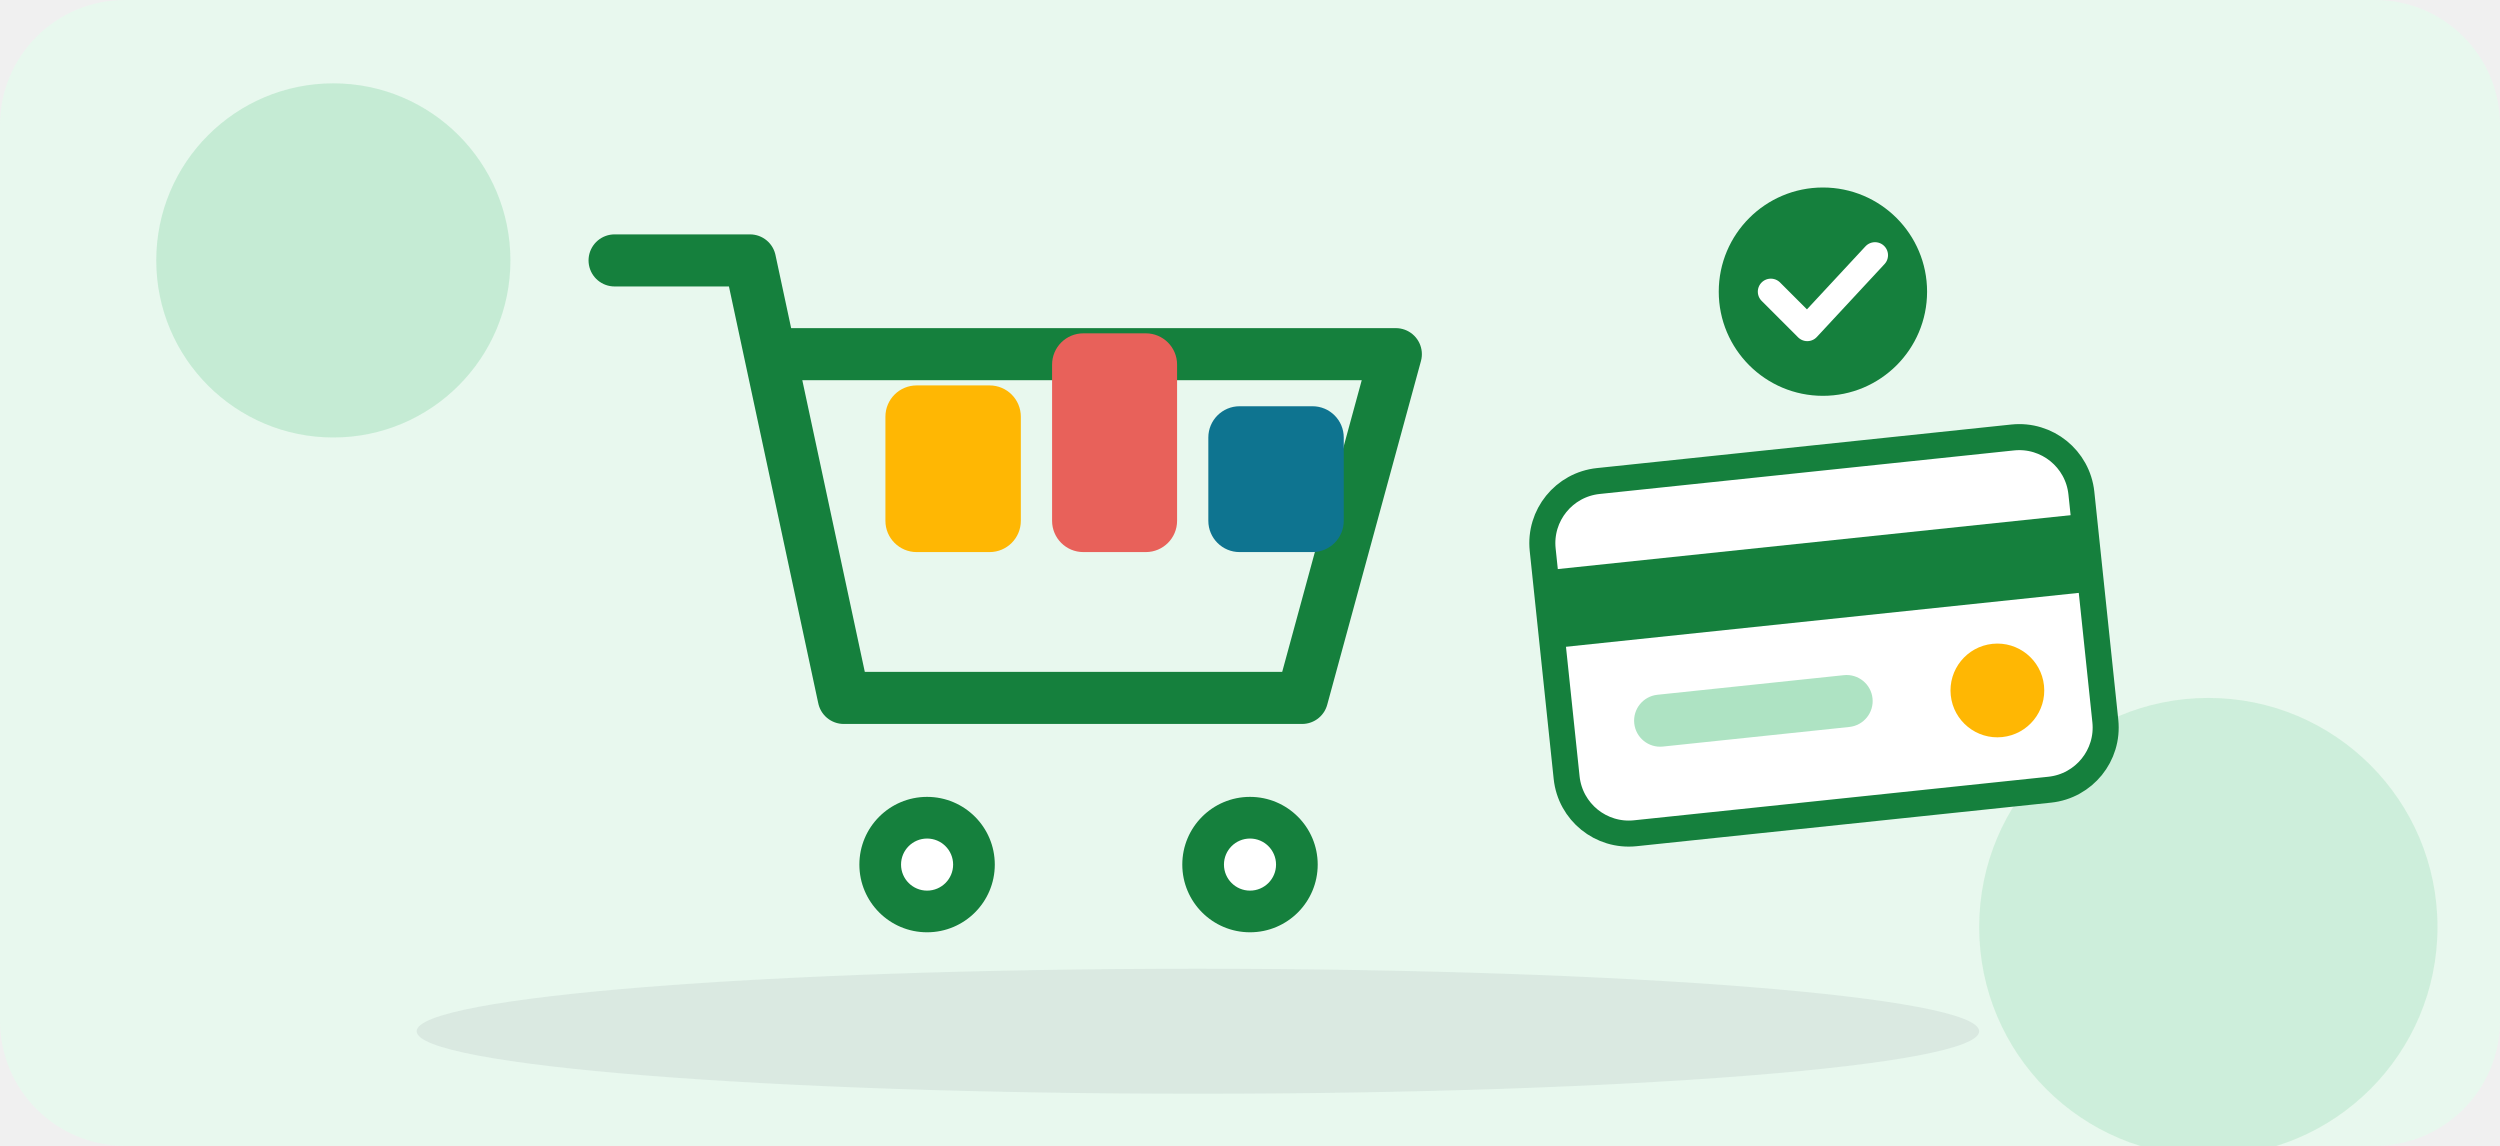
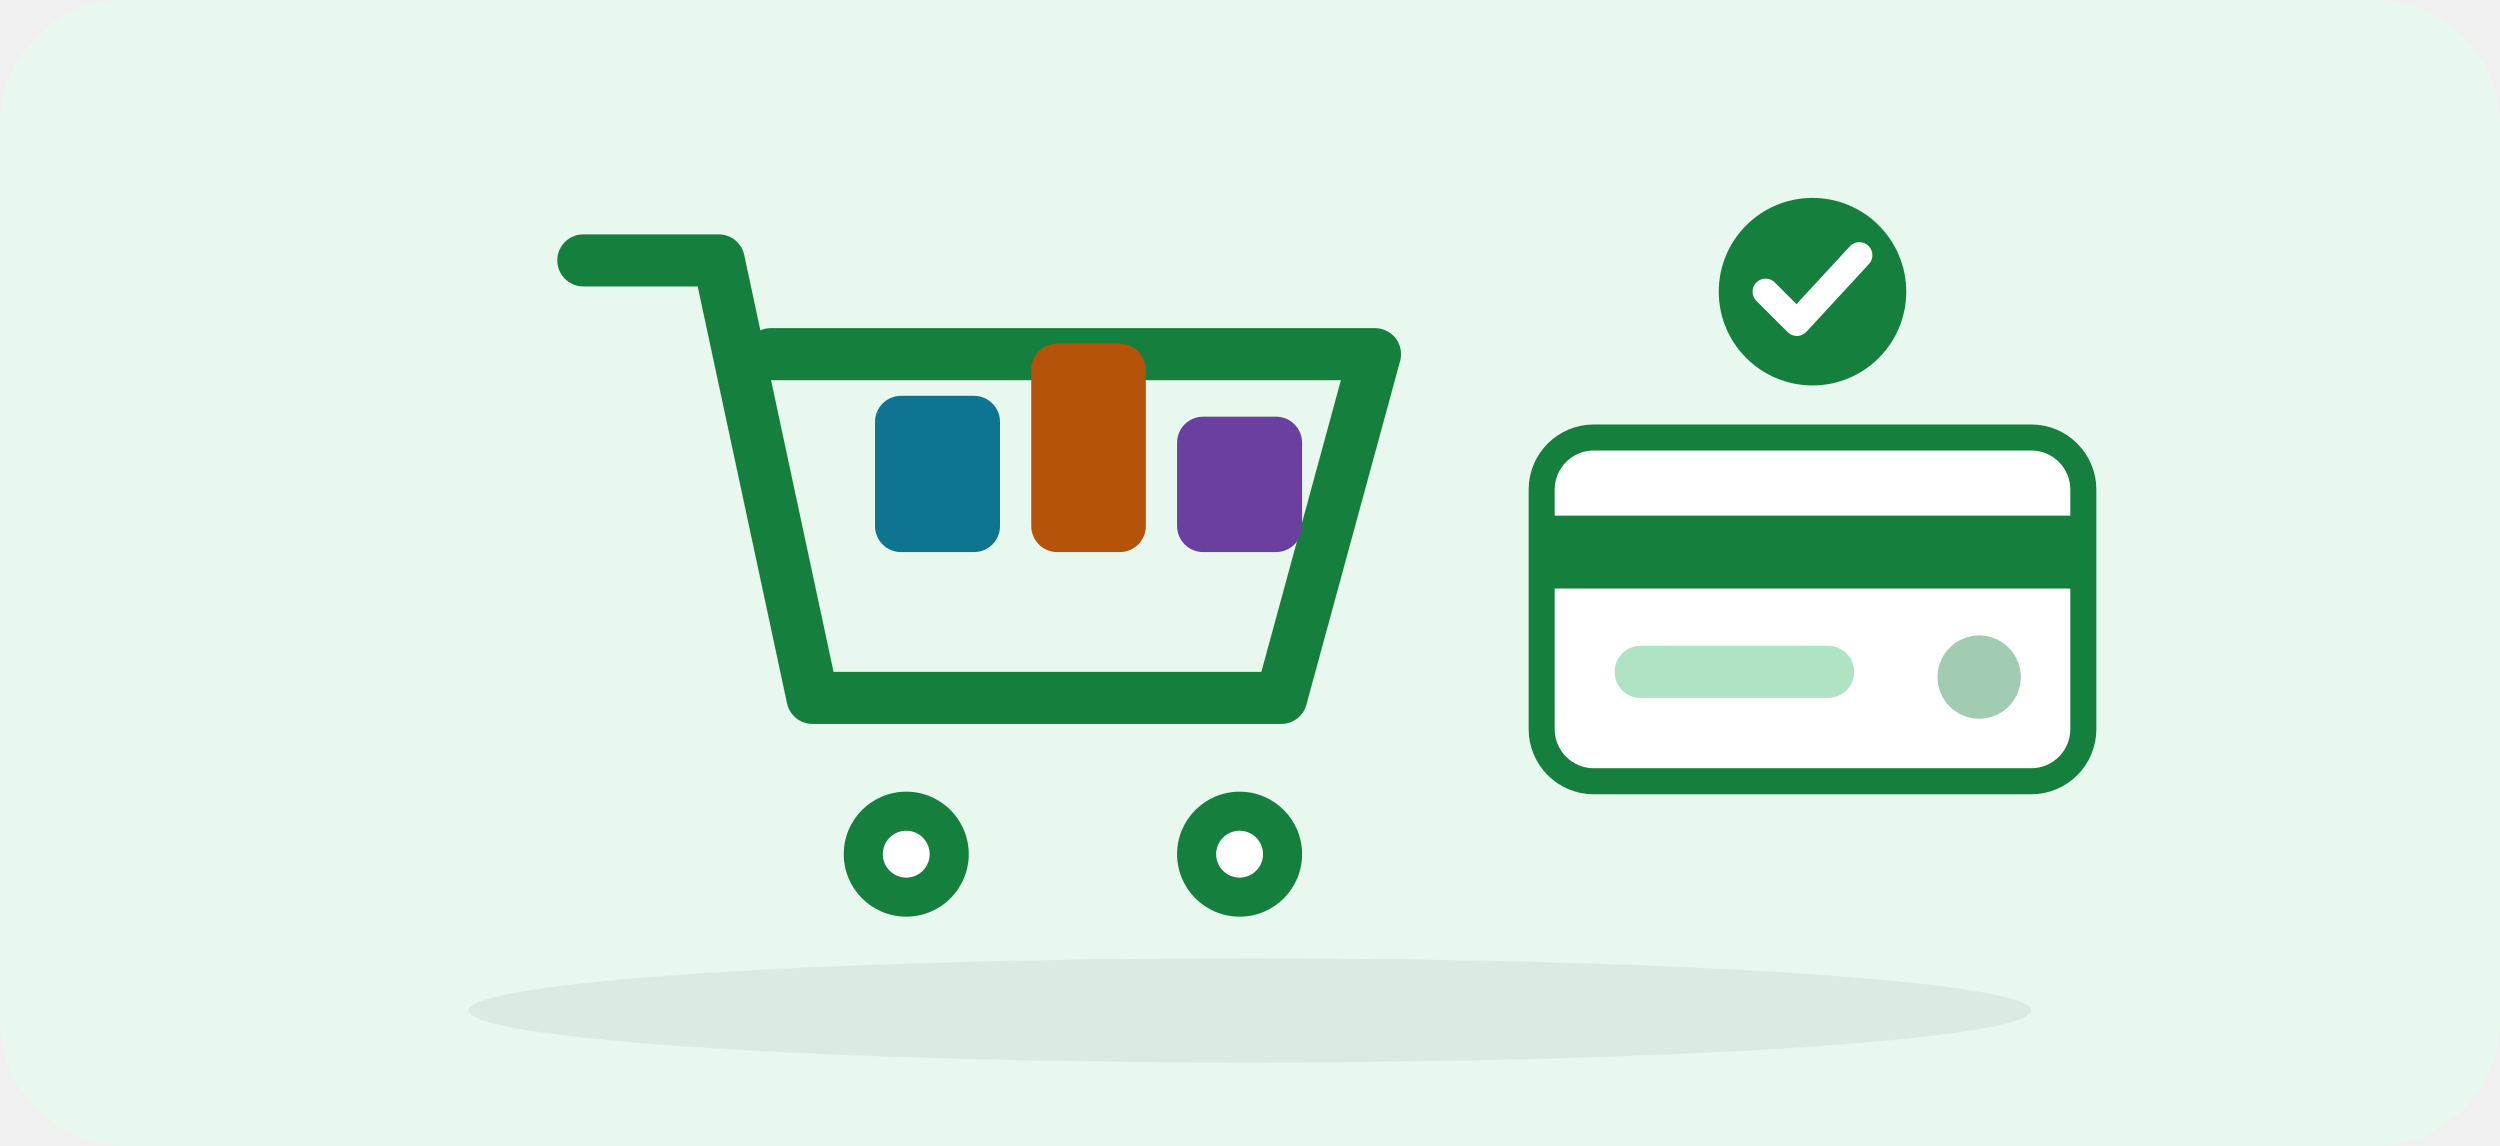
<svg xmlns="http://www.w3.org/2000/svg" viewBox="0 0 480 220" role="img" aria-hidden="true">
  <rect width="480" height="220" rx="24" fill="#e8f8ee" />
-   <circle cx="64" cy="50" r="34" fill="#aee3c3" opacity="0.6" />
-   <circle cx="424" cy="178" r="44" fill="#aee3c3" opacity="0.45" />
-   <ellipse cx="230" cy="198" rx="150" ry="12" fill="#16222e" opacity="0.07" />
+   <ellipse cx="240" cy="194" rx="150" ry="10" fill="#16222e" opacity="0.06" />
  <g fill="none" stroke="#15803d" stroke-width="10" stroke-linecap="round" stroke-linejoin="round">
-     <path d="M118 50h26l18 84h88l18-66H152" />
+     <path d="M112 50h26l18 84h90l18-66H148" />
  </g>
-   <rect x="170" y="74" width="26" height="32" rx="6" fill="#ffb703" />
-   <rect x="202" y="64" width="24" height="42" rx="6" fill="#e8615a" />
-   <rect x="232" y="78" width="26" height="28" rx="6" fill="#0e7490" />
-   <circle cx="178" cy="166" r="13" fill="#15803d" />
-   <circle cx="178" cy="166" r="5" fill="#ffffff" />
-   <circle cx="240" cy="166" r="13" fill="#15803d" />
-   <circle cx="240" cy="166" r="5" fill="#ffffff" />
-   <g transform="rotate(-6 350 120)">
-     <rect x="298" y="88" width="104" height="68" rx="12" fill="#ffffff" stroke="#15803d" stroke-width="5" />
-     <rect x="298" y="104" width="104" height="15" fill="#15803d" />
-     <rect x="312" y="130" width="46" height="10" rx="5" fill="#aee3c3" />
-     <circle cx="382" cy="136" r="9" fill="#ffb703" />
-   </g>
-   <circle cx="350" cy="56" r="20" fill="#15803d" />
-   <path d="M340 56l7 7 13-14" fill="none" stroke="#ffffff" stroke-width="5" stroke-linecap="round" stroke-linejoin="round" />
+   <rect x="168" y="76" width="24" height="30" rx="5" fill="#0e7490" />
+   <rect x="198" y="66" width="22" height="40" rx="5" fill="#b45309" />
+   <rect x="226" y="80" width="24" height="26" rx="5" fill="#6b3fa0" />
+   <circle cx="174" cy="164" r="12" fill="#15803d" />
+   <circle cx="174" cy="164" r="4.5" fill="#ffffff" />
+   <circle cx="238" cy="164" r="12" fill="#15803d" />
+   <circle cx="238" cy="164" r="4.5" fill="#ffffff" />
+   <rect x="296" y="84" width="104" height="66" rx="10" fill="#ffffff" stroke="#15803d" stroke-width="5" />
+   <rect x="296" y="99" width="104" height="14" fill="#15803d" />
+   <rect x="310" y="124" width="46" height="10" rx="5" fill="#aee3c3" />
+   <circle cx="380" cy="130" r="8" fill="#15803d" opacity="0.4" />
+   <circle cx="348" cy="56" r="18" fill="#15803d" />
+   <path d="M339 56l6 6 12-13" fill="none" stroke="#ffffff" stroke-width="5" stroke-linecap="round" stroke-linejoin="round" />
</svg>
